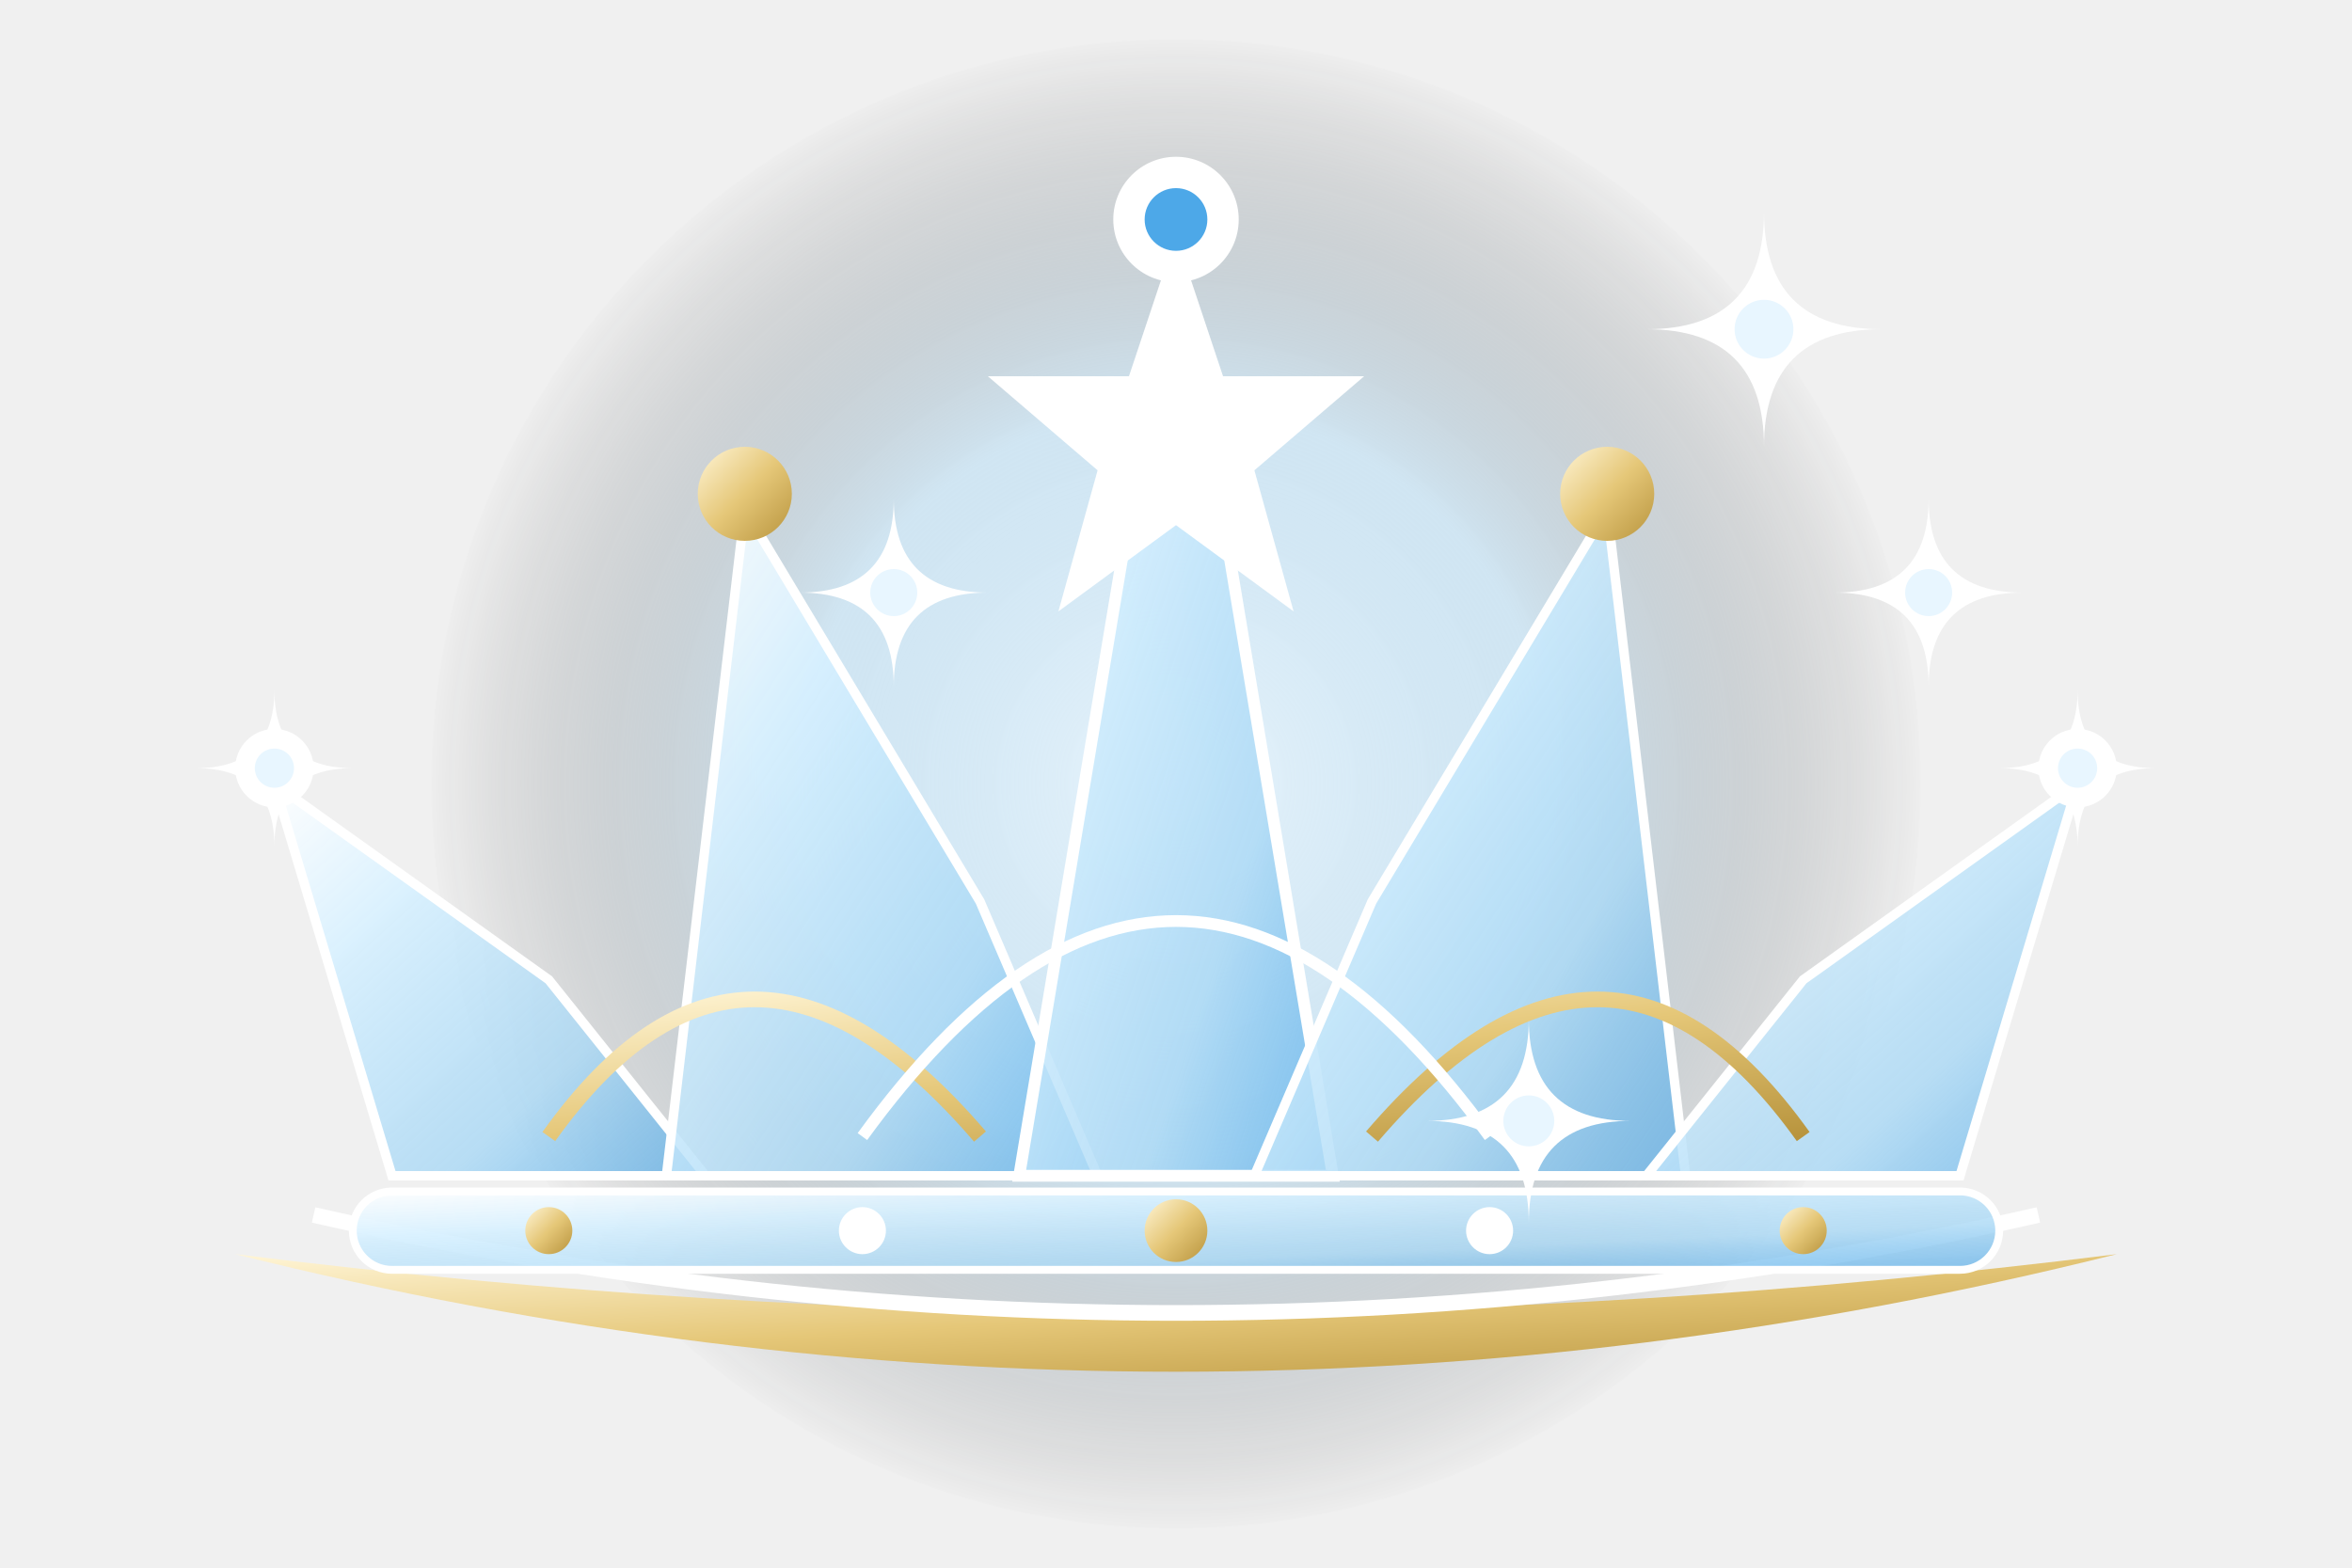
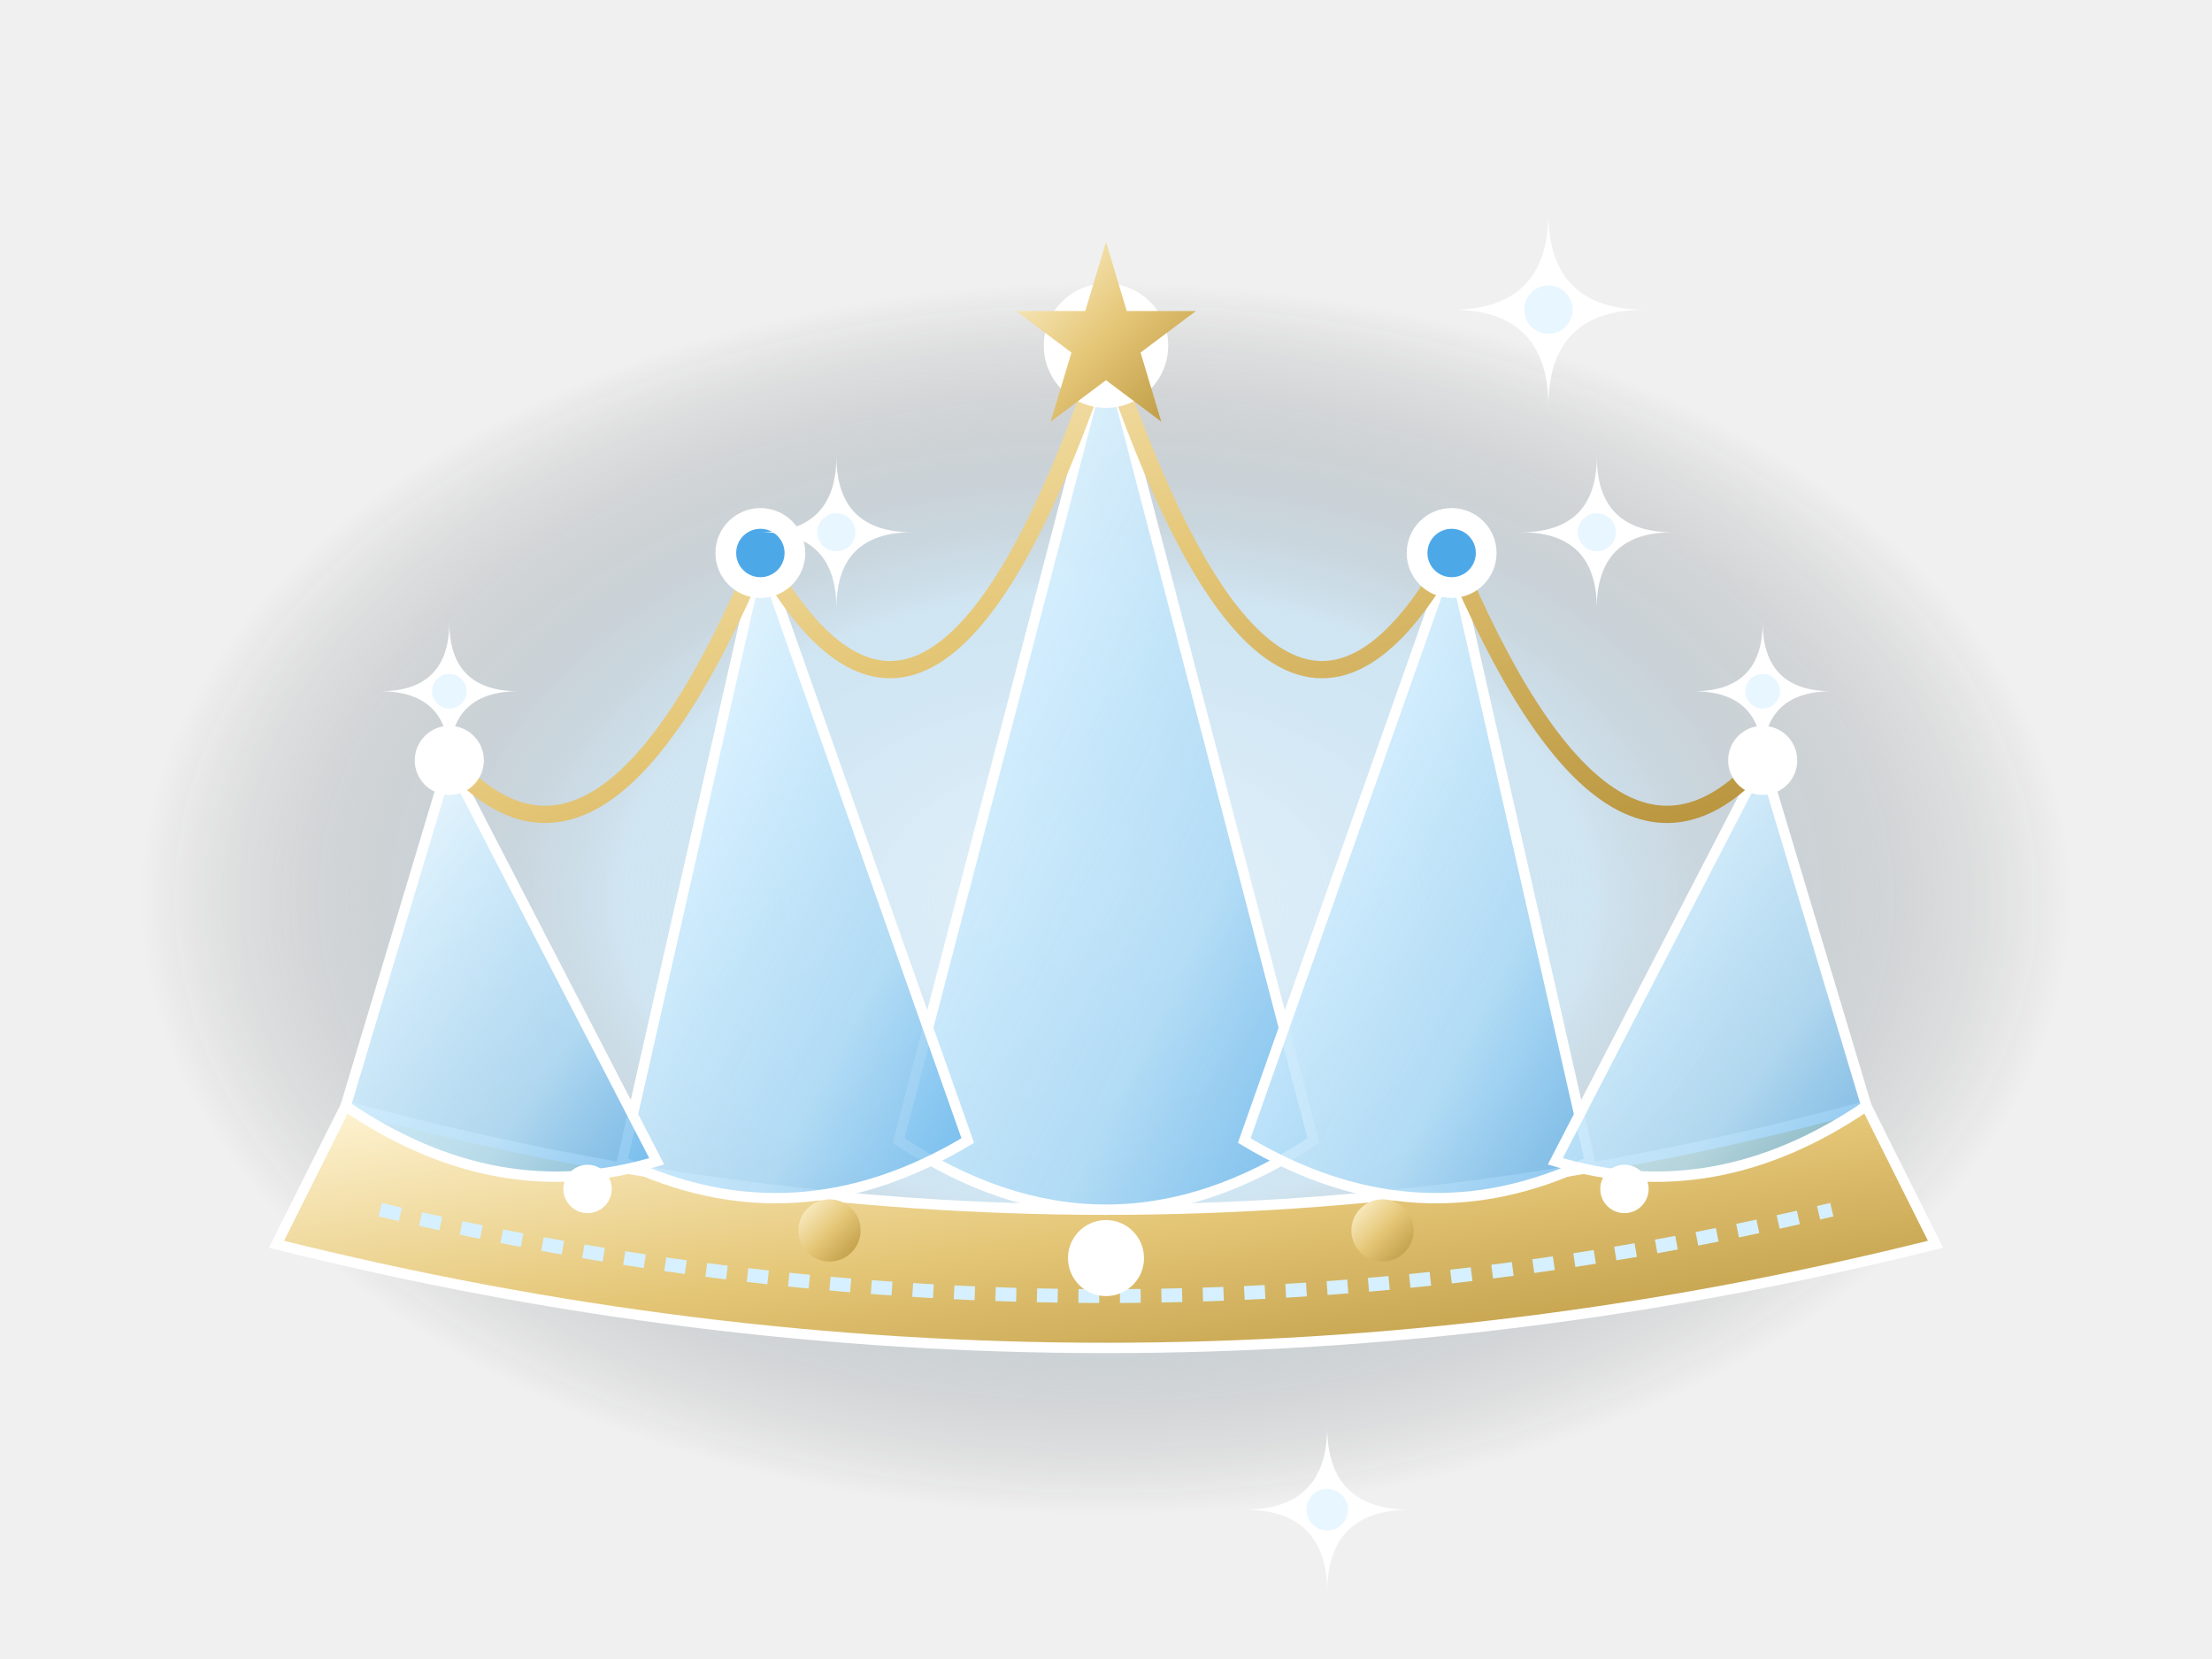
- <svg xmlns="http://www.w3.org/2000/svg" viewBox="0 0 300 200" aria-hidden="true" focusable="false">
+ <svg xmlns="http://www.w3.org/2000/svg" viewBox="0 0 320 240" aria-hidden="true" focusable="false">
  <defs>
    <linearGradient id="crownGlass" x1="0%" y1="0%" x2="100%" y2="100%">
      <stop offset="0%" stop-color="#FFFFFF" stop-opacity="0.95" />
      <stop offset="30%" stop-color="#D6F0FF" stop-opacity="0.90" />
      <stop offset="70%" stop-color="#A9D8F5" stop-opacity="0.80" />
      <stop offset="100%" stop-color="#4DA8E8" stop-opacity="0.65" />
    </linearGradient>
    <linearGradient id="crownGold" x1="0%" y1="0%" x2="100%" y2="100%">
      <stop offset="0%" stop-color="#FFF5D6" />
      <stop offset="50%" stop-color="#E5C778" />
      <stop offset="100%" stop-color="#B8943D" />
    </linearGradient>
    <radialGradient id="crownGlow" cx="50%" cy="50%" r="50%">
-       <stop offset="0%" stop-color="#E8F6FF" stop-opacity="0.80" />
+       <stop offset="0%" stop-color="#E8F6FF" stop-opacity="0.8" />
      <stop offset="50%" stop-color="#A9D8F5" stop-opacity="0.45" />
      <stop offset="100%" stop-color="transparent" />
    </radialGradient>
    <g id="crownSparkle">
      <path d="M 0,-10 Q 0,0 10,0 Q 0,0 0,10 Q 0,0 -10,0 Q 0,0 0,-10 Z" fill="#FFFFFF" />
      <circle cx="0" cy="0" r="2.5" fill="#E8F6FF" />
    </g>
  </defs>
-   <circle cx="150" cy="100" r="95" fill="url(#crownGlow)" />
-   <path d="M 30 160 Q 150 190 270 160 Q 150 175 30 160 Z" fill="url(#crownGold)" />
-   <path d="M 40 155 Q 150 180 260 155" fill="none" stroke="#FFFFFF" stroke-width="2" />
-   <rect x="45" y="152" width="210" height="10" rx="5" fill="url(#crownGlass)" stroke="#FFFFFF" stroke-width="1" />
-   <circle cx="70" cy="157" r="3" fill="url(#crownGold)" />
-   <circle cx="110" cy="157" r="3" fill="#FFFFFF" />
-   <circle cx="150" cy="157" r="4" fill="url(#crownGold)" />
-   <circle cx="190" cy="157" r="3" fill="#FFFFFF" />
-   <circle cx="230" cy="157" r="3" fill="url(#crownGold)" />
-   <path d="M 50 150 L 35 100 L 70 125 L 90 150 Z" fill="url(#crownGlass)" stroke="#FFFFFF" stroke-width="1.2" />
-   <circle cx="35" cy="98" r="5" fill="#FFFFFF" />
-   <path d="M 85 150 L 95 65 L 125 115 L 140 150 Z" fill="url(#crownGlass)" stroke="#FFFFFF" stroke-width="1.2" />
-   <circle cx="95" cy="63" r="6" fill="url(#crownGold)" />
-   <path d="M 130 150 L 150 30 L 170 150 Z" fill="url(#crownGlass)" stroke="#FFFFFF" stroke-width="1.5" />
-   <polygon points="150,30 156,48 174,48 160,60 165,78 150,67 135,78 140,60 126,48 144,48" fill="#FFFFFF" />
-   <circle cx="150" cy="28" r="8" fill="#FFFFFF" />
-   <circle cx="150" cy="28" r="4" fill="#4DA8E8" />
-   <path d="M 160 150 L 175 115 L 205 65 L 215 150 Z" fill="url(#crownGlass)" stroke="#FFFFFF" stroke-width="1.2" />
-   <circle cx="205" cy="63" r="6" fill="url(#crownGold)" />
-   <path d="M 210 150 L 230 125 L 265 100 L 250 150 Z" fill="url(#crownGlass)" stroke="#FFFFFF" stroke-width="1.2" />
-   <circle cx="265" cy="98" r="5" fill="#FFFFFF" />
-   <path d="M 70 145 Q 95 110 125 145 M 175 145 Q 205 110 230 145" fill="none" stroke="url(#crownGold)" stroke-width="2" />
-   <path d="M 110 145 Q 150 90 190 145" fill="none" stroke="#FFFFFF" stroke-width="1.5" />
-   <use href="#crownSparkle" x="150" y="28" transform="scale(1.5)" />
-   <use href="#crownSparkle" x="95" y="63" transform="scale(1.2)" />
-   <use href="#crownSparkle" x="205" y="63" transform="scale(1.2)" />
-   <use href="#crownSparkle" x="35" y="98" />
-   <use href="#crownSparkle" x="265" y="98" />
-   <use href="#crownSparkle" x="150" y="110" transform="scale(1.3)" />
+   <ellipse cx="160" cy="130" rx="140" ry="90" fill="url(#crownGlow)" />
+   <path d="M 40 180 Q 160 210 280 180 L 270 160 Q 160 190 50 160 Z" fill="url(#crownGold)" stroke="#FFFFFF" stroke-width="1.5" />
+   <path d="M 55 175 Q 160 200 265 175" fill="none" stroke="#D6F0FF" stroke-width="2" stroke-dasharray="3 3" />
+   <path d="M 130 165 L 160 50 L 190 165 Q 160 185 130 165 Z" fill="url(#crownGlass)" stroke="#FFFFFF" stroke-width="1.5" />
+   <path d="M 90 168 L 110 80 L 140 165 Q 115 180 90 168 Z" fill="url(#crownGlass)" stroke="#FFFFFF" stroke-width="1.5" />
+   <path d="M 180 165 L 210 80 L 230 168 Q 205 180 180 165 Z" fill="url(#crownGlass)" stroke="#FFFFFF" stroke-width="1.5" />
+   <path d="M 50 160 L 65 110 L 95 168 Q 72 175 50 160 Z" fill="url(#crownGlass)" stroke="#FFFFFF" stroke-width="1.5" />
+   <path d="M 225 168 L 255 110 L 270 160 Q 248 175 225 168 Z" fill="url(#crownGlass)" stroke="#FFFFFF" stroke-width="1.5" />
+   <path d="M 65 110 Q 87 135 110 80 Q 135 125 160 50 Q 185 125 210 80 Q 233 135 255 110" fill="none" stroke="url(#crownGold)" stroke-width="2.5" />
+   <circle cx="160" cy="50" r="9" fill="#FFFFFF" />
+   <polygon points="160,35 163,45 173,45 165,51 168,61 160,55 152,61 155,51 147,45 157,45" fill="url(#crownGold)" />
+   <circle cx="110" cy="80" r="6.5" fill="#FFFFFF" />
+   <circle cx="110" cy="80" r="3.5" fill="#4DA8E8" />
+   <circle cx="210" cy="80" r="6.5" fill="#FFFFFF" />
+   <circle cx="210" cy="80" r="3.5" fill="#4DA8E8" />
+   <circle cx="65" cy="110" r="5" fill="#FFFFFF" />
+   <circle cx="255" cy="110" r="5" fill="#FFFFFF" />
+   <circle cx="85" cy="172" r="3.5" fill="#FFFFFF" />
+   <circle cx="120" cy="178" r="4.5" fill="url(#crownGold)" />
+   <circle cx="160" cy="182" r="5.5" fill="#FFFFFF" />
+   <circle cx="200" cy="178" r="4.5" fill="url(#crownGold)" />
+   <circle cx="235" cy="172" r="3.5" fill="#FFFFFF" />
+   <use href="#crownSparkle" x="160" y="32" transform="scale(1.4)" />
+   <use href="#crownSparkle" x="110" y="70" transform="scale(1.1)" />
+   <use href="#crownSparkle" x="210" y="70" transform="scale(1.1)" />
+   <use href="#crownSparkle" x="65" y="100" />
+   <use href="#crownSparkle" x="255" y="100" />
+   <use href="#crownSparkle" x="160" y="182" transform="scale(1.2)" />
</svg>
